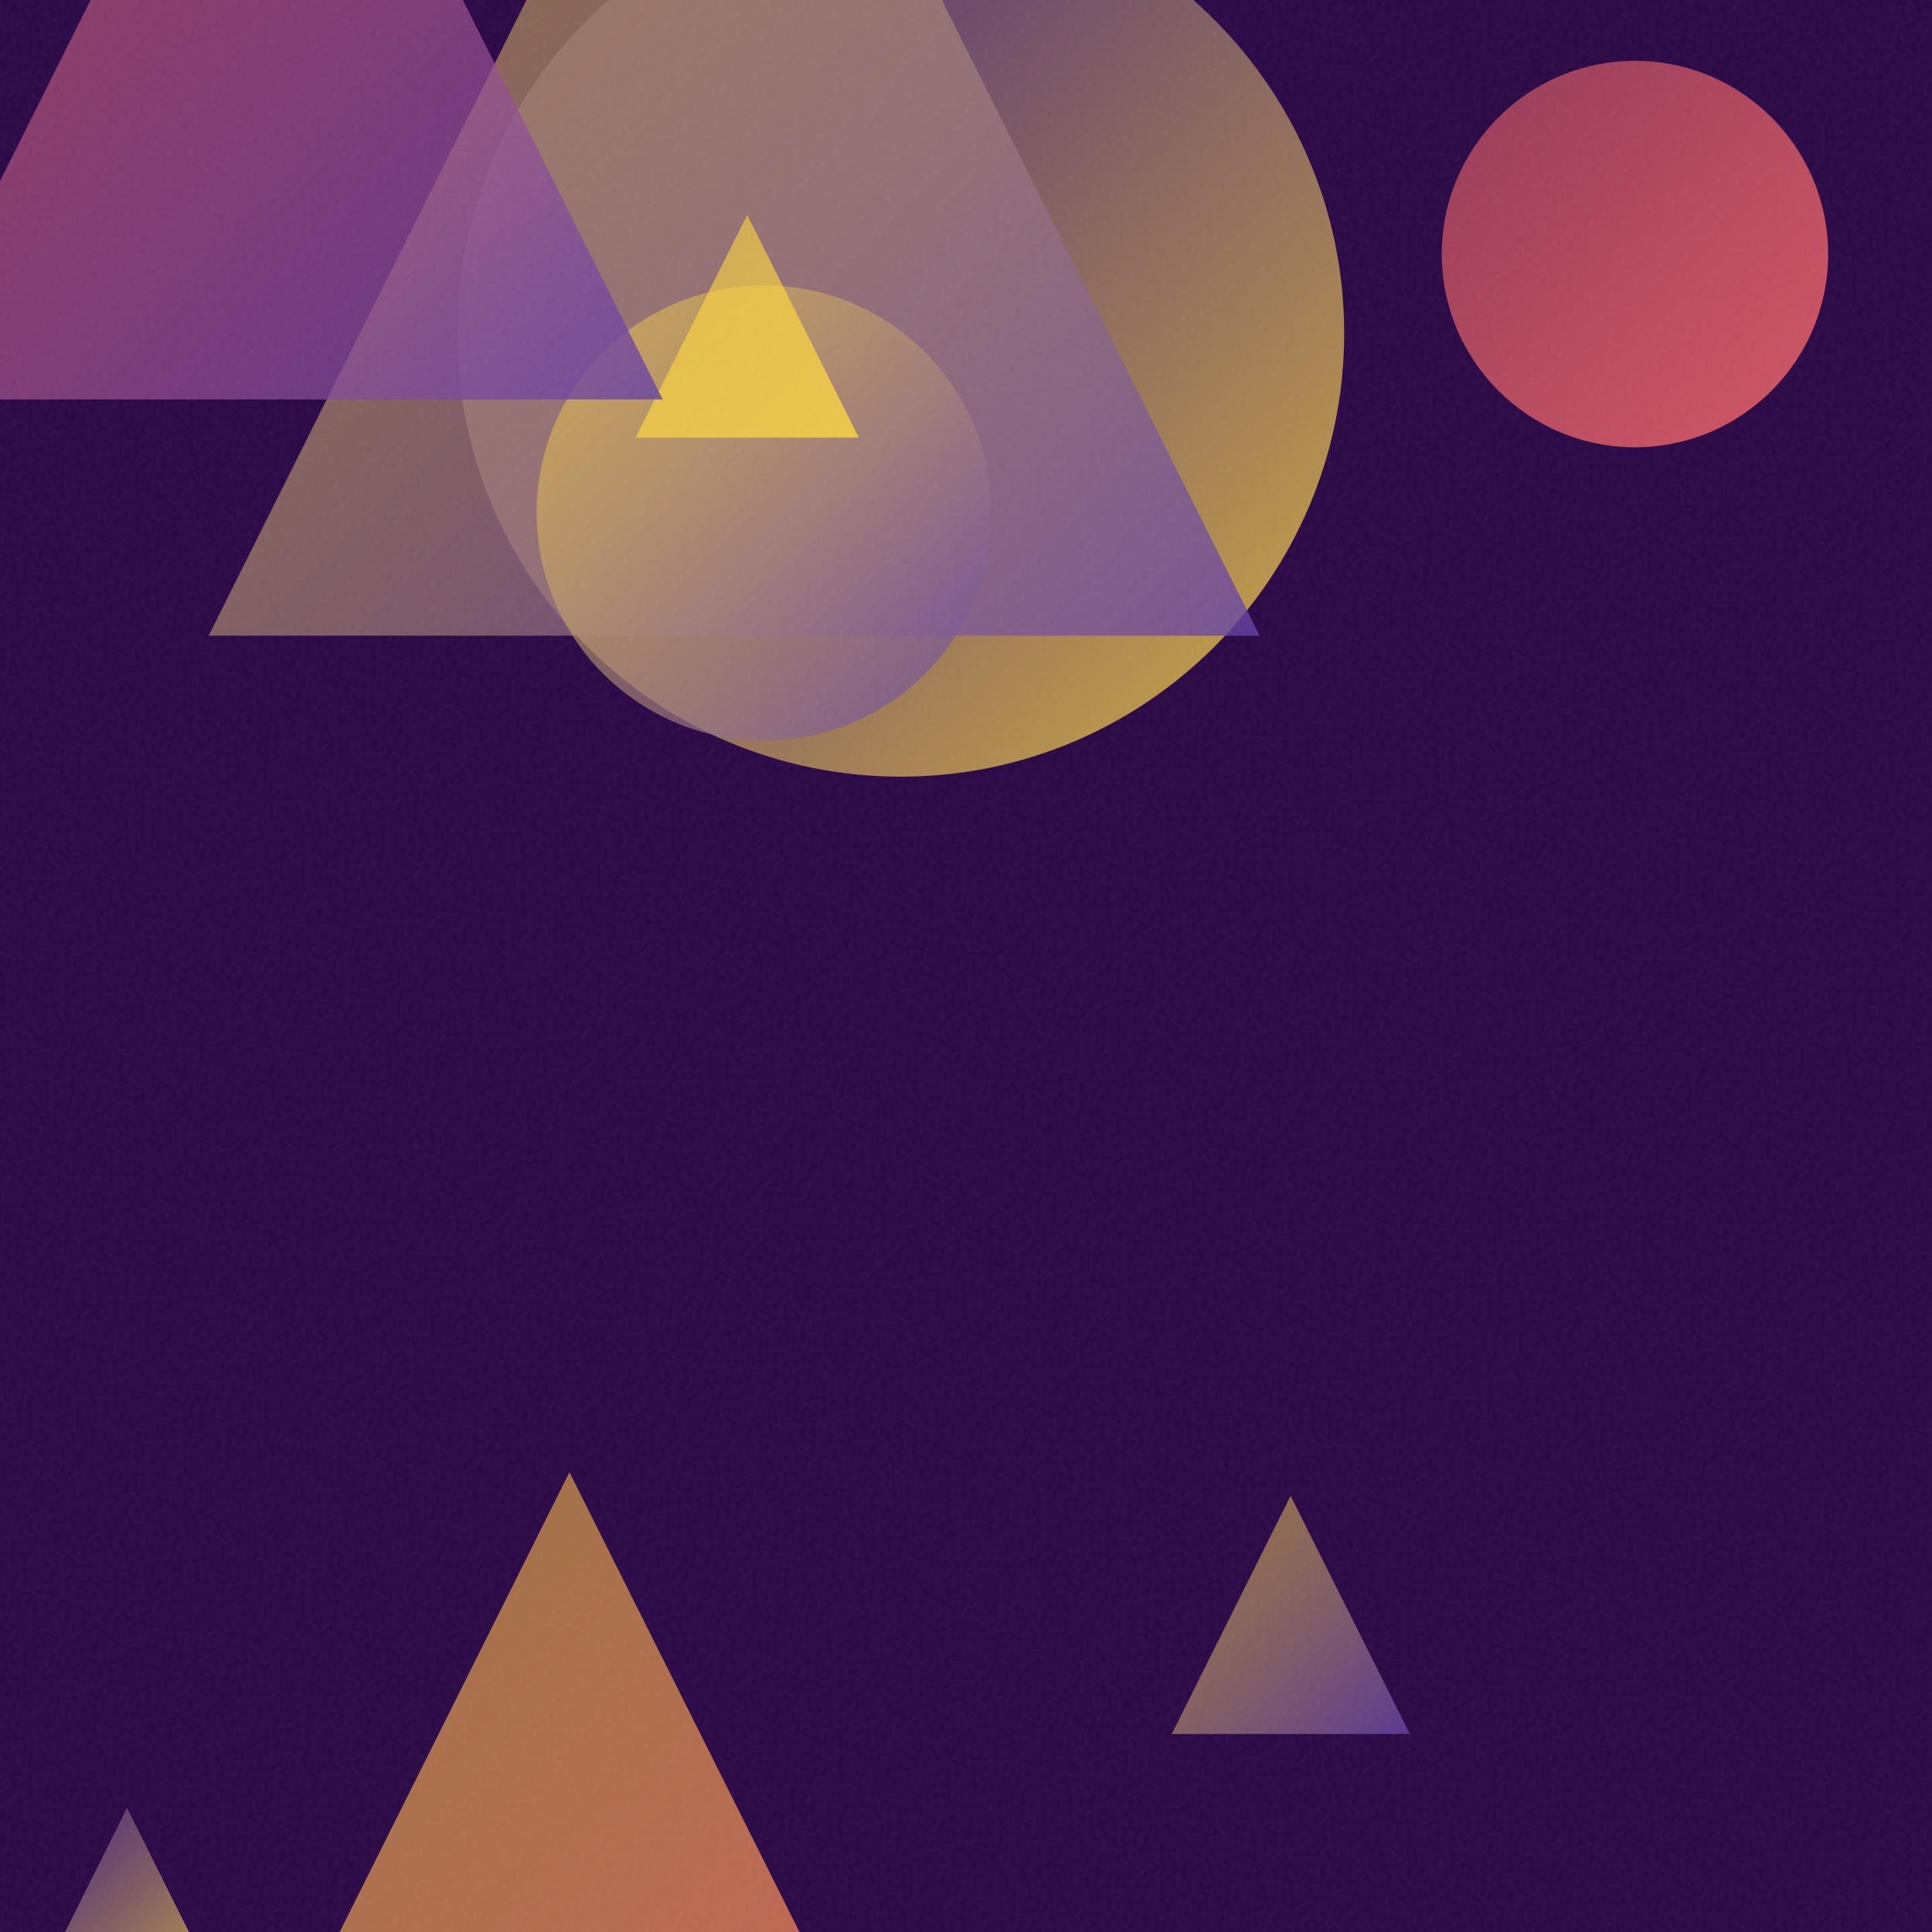
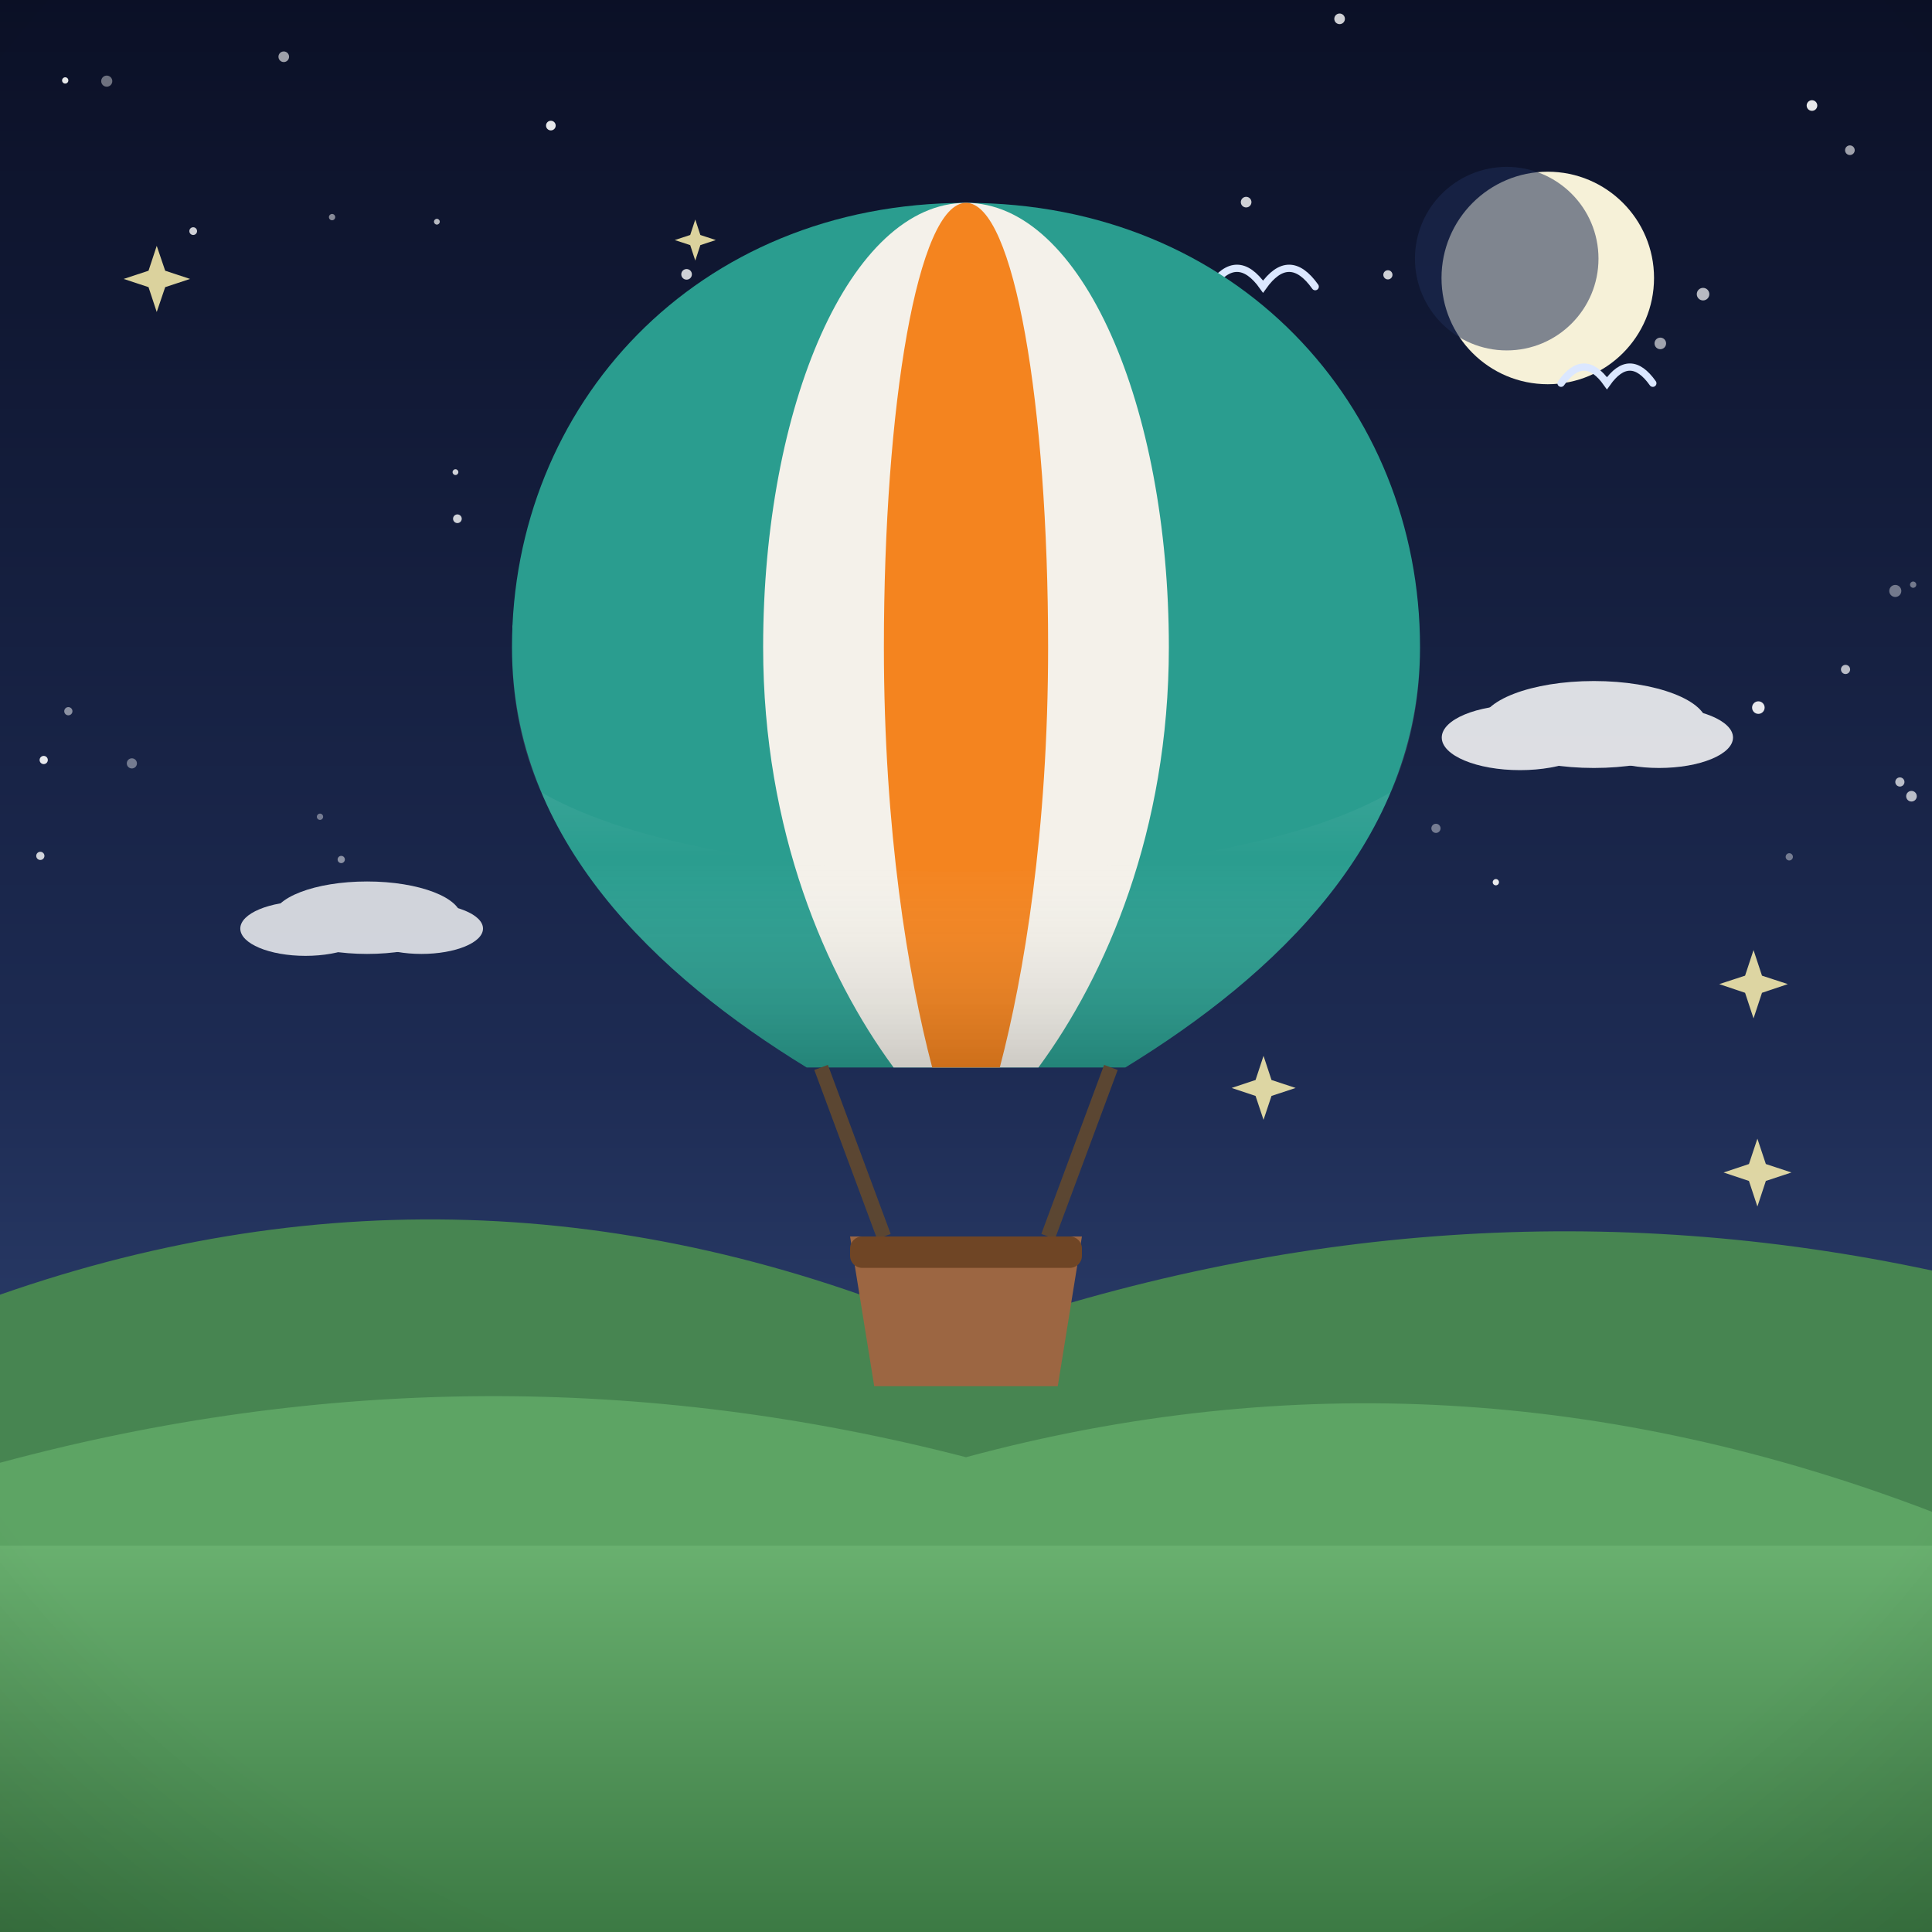
- <svg xmlns="http://www.w3.org/2000/svg" viewBox="0 0 400 400">
+ <svg xmlns="http://www.w3.org/2000/svg" viewBox="0 0 800 800">
  <defs>
-     <linearGradient id="g0" x1="94.6" y1="-22.8" x2="278.3" y2="160.9" gradientUnits="userSpaceOnUse">
-       <stop offset="0" stop-color="#6441A5" stop-opacity="0.5" />
-       <stop offset="1" stop-color="#FFD93D" stop-opacity="0.8" />
+     <linearGradient id="sky" x1="0" y1="0" x2="0" y2="1">
+       <stop offset="0" stop-color="#0b1026" />
+       <stop offset="0.55" stop-color="#1d2b53" />
+       <stop offset="1" stop-color="#415a8f" />
    </linearGradient>
-     <linearGradient id="g1" x1="43.2" y1="-86.0" x2="260.8" y2="131.6" gradientUnits="userSpaceOnUse">
-       <stop offset="0" stop-color="#FFD93D" stop-opacity="0.5" />
-       <stop offset="1" stop-color="#6441A5" stop-opacity="0.8" />
+     <radialGradient id="sunG" cx="0.38" cy="0.35" r="0.9">
+       <stop offset="0" stop-color="#fff3b0" />
+       <stop offset="1" stop-color="#ffb703" />
+     </radialGradient>
+     <linearGradient id="ground" x1="0" y1="0" x2="0" y2="1">
+       <stop offset="0" stop-color="#69b06f" />
+       <stop offset="1" stop-color="#3c7a44" />
    </linearGradient>
-     <linearGradient id="g2" x1="111.1" y1="59.1" x2="205.3" y2="153.3" gradientUnits="userSpaceOnUse">
-       <stop offset="0" stop-color="#FFD93D" stop-opacity="0.5" />
-       <stop offset="1" stop-color="#6441A5" stop-opacity="0.8" />
+     <linearGradient id="sea" x1="0" y1="0" x2="0" y2="1">
+       <stop offset="0" stop-color="#3d9bc4" />
+       <stop offset="1" stop-color="#1668a0" />
    </linearGradient>
-     <linearGradient id="g3" x1="298.5" y1="12.6" x2="378.6" y2="92.6" gradientUnits="userSpaceOnUse">
-       <stop offset="0" stop-color="#FF6B6B" stop-opacity="0.5" />
-       <stop offset="1" stop-color="#FF6B6B" stop-opacity="0.8" />
+     <linearGradient id="shade" x1="0" y1="0" x2="0" y2="1">
+       <stop offset="0" stop-color="#ffffff" stop-opacity="0.20" />
+       <stop offset="0.5" stop-color="#ffffff" stop-opacity="0" />
+       <stop offset="1" stop-color="#000000" stop-opacity="0.16" />
    </linearGradient>
-     <linearGradient id="g4" x1="5.4" y1="374.3" x2="47.2" y2="416.2" gradientUnits="userSpaceOnUse">
-       <stop offset="0" stop-color="#6441A5" stop-opacity="0.5" />
-       <stop offset="1" stop-color="#FFD93D" stop-opacity="0.8" />
-     </linearGradient>
-     <linearGradient id="g5" x1="131.6" y1="44.5" x2="177.8" y2="90.6" gradientUnits="userSpaceOnUse">
-       <stop offset="0" stop-color="#FFD93D" stop-opacity="0.5" />
-       <stop offset="1" stop-color="#FFD93D" stop-opacity="0.8" />
-     </linearGradient>
-     <linearGradient id="g6" x1="-22.6" y1="-77.1" x2="137.2" y2="82.7" gradientUnits="userSpaceOnUse">
-       <stop offset="0" stop-color="#FF6B6B" stop-opacity="0.5" />
-       <stop offset="1" stop-color="#6441A5" stop-opacity="0.8" />
-     </linearGradient>
-     <linearGradient id="g7" x1="242.6" y1="309.7" x2="291.9" y2="359.0" gradientUnits="userSpaceOnUse">
-       <stop offset="0" stop-color="#FFD93D" stop-opacity="0.5" />
-       <stop offset="1" stop-color="#6441A5" stop-opacity="0.8" />
-     </linearGradient>
-     <linearGradient id="g8" x1="27.2" y1="304.8" x2="208.7" y2="486.3" gradientUnits="userSpaceOnUse">
-       <stop offset="0" stop-color="#FFD93D" stop-opacity="0.5" />
-       <stop offset="1" stop-color="#FF6B6B" stop-opacity="0.8" />
-     </linearGradient>
-     <filter id="n">
-       <feTurbulence type="fractalNoise" baseFrequency="0.9" numOctaves="2" stitchTiles="stitch" />
-       <feColorMatrix type="saturate" values="0" />
-     </filter>
+     <radialGradient id="vig" cx="0.5" cy="0.42" r="0.85">
+       <stop offset="0.72" stop-color="#000000" stop-opacity="0" />
+       <stop offset="1" stop-color="#000000" stop-opacity="0.20" />
+     </radialGradient>
  </defs>
-   <rect width="400" height="400" fill="#2a0845" />
-   <circle cx="186.5" cy="69.0" r="91.8" fill="url(#g0)" />
-   <path d="M 152.0 -86.0 L 260.8 131.6 L 43.2 131.6 Z" fill="url(#g1)" />
-   <circle cx="158.2" cy="106.2" r="47.1" fill="url(#g2)" />
-   <circle cx="338.5" cy="52.6" r="40.0" fill="url(#g3)" />
-   <path d="M 26.3 374.3 L 47.2 416.2 L 5.4 416.2 Z" fill="url(#g4)" />
-   <path d="M 154.7 44.5 L 177.8 90.6 L 131.6 90.6 Z" fill="url(#g5)" />
-   <path d="M 57.3 -77.1 L 137.2 82.7 L -22.6 82.7 Z" fill="url(#g6)" />
-   <path d="M 267.2 309.7 L 291.9 359.0 L 242.6 359.0 Z" fill="url(#g7)" />
-   <path d="M 117.9 304.8 L 208.7 486.3 L 27.2 486.3 Z" fill="url(#g8)" />
-   <rect width="400" height="400" filter="url(#n)" opacity="0.05" />
+   <rect width="800" height="800" fill="url(#sky)" />
+   <circle cx="537.8" cy="316.2" r="2.1" fill="#ffffff" opacity="0.8" />
+   <circle cx="80" cy="95.7" r="1.6" fill="#ffffff" opacity="0.8" />
+   <circle cx="141.3" cy="355.9" r="1.5" fill="#ffffff" opacity="0.5" />
+   <circle cx="512.9" cy="273.1" r="1.8" fill="#ffffff" opacity="0.9" />
+   <circle cx="766" cy="62.2" r="2" fill="#ffffff" opacity="0.6" />
+   <circle cx="54.6" cy="316.1" r="2.1" fill="#ffffff" opacity="0.4" />
+   <circle cx="421.7" cy="328.7" r="1.6" fill="#ffffff" opacity="0.8" />
+   <circle cx="414.3" cy="306.6" r="2.2" fill="#ffffff" opacity="0.5" />
+   <circle cx="740.9" cy="354.8" r="1.5" fill="#ffffff" opacity="0.4" />
+   <circle cx="18.1" cy="314.7" r="1.7" fill="#ffffff" opacity="0.9" />
+   <circle cx="750.3" cy="43.7" r="2.2" fill="#ffffff" opacity="0.9" />
+   <circle cx="792.2" cy="242.1" r="1.3" fill="#ffffff" opacity="0.4" />
+   <circle cx="619.4" cy="365.3" r="1.3" fill="#ffffff" opacity="0.9" />
+   <circle cx="180.9" cy="91.8" r="1.2" fill="#ffffff" opacity="0.7" />
+   <circle cx="645.5" cy="79.4" r="1.6" fill="#ffffff" opacity="0.8" />
+   <circle cx="575.7" cy="223.8" r="2.4" fill="#ffffff" opacity="0.7" />
+   <circle cx="553.2" cy="233.1" r="2" fill="#ffffff" opacity="0.7" />
+   <circle cx="440.2" cy="203" r="2.4" fill="#ffffff" opacity="0.9" />
+   <circle cx="517.5" cy="363.2" r="1.4" fill="#ffffff" opacity="0.6" />
+   <circle cx="27" cy="33.3" r="1.3" fill="#ffffff" opacity="0.9" />
+   <circle cx="764.2" cy="277.2" r="1.9" fill="#ffffff" opacity="0.7" />
+   <circle cx="410.4" cy="330" r="2.3" fill="#ffffff" opacity="0.5" />
+   <circle cx="284.3" cy="113.6" r="2.2" fill="#ffffff" opacity="0.8" />
+   <circle cx="132.5" cy="338.2" r="1.3" fill="#ffffff" opacity="0.4" />
+   <circle cx="189.4" cy="214.8" r="1.8" fill="#ffffff" opacity="0.8" />
+   <circle cx="551.4" cy="207" r="2.4" fill="#ffffff" opacity="0.5" />
+   <circle cx="28.3" cy="294.5" r="1.7" fill="#ffffff" opacity="0.5" />
+   <circle cx="791.5" cy="329.7" r="2.2" fill="#ffffff" opacity="0.7" />
+   <circle cx="188.6" cy="195.5" r="1.2" fill="#ffffff" opacity="0.8" />
+   <circle cx="117.5" cy="23.5" r="2.2" fill="#ffffff" opacity="0.6" />
+   <circle cx="137.5" cy="89.9" r="1.3" fill="#ffffff" opacity="0.5" />
+   <circle cx="728.1" cy="293" r="2.6" fill="#ffffff" opacity="0.9" />
+   <circle cx="235.8" cy="219.8" r="1.5" fill="#ffffff" opacity="0.8" />
+   <circle cx="370.7" cy="302.6" r="1.7" fill="#ffffff" opacity="0.6" />
+   <circle cx="16.7" cy="354.4" r="1.7" fill="#ffffff" opacity="0.8" />
+   <circle cx="554.7" cy="7.8" r="2.2" fill="#ffffff" opacity="0.8" />
+   <circle cx="784.8" cy="244.7" r="2.5" fill="#ffffff" opacity="0.4" />
+   <circle cx="228.1" cy="52" r="2" fill="#ffffff" opacity="0.9" />
+   <circle cx="594.6" cy="343" r="1.9" fill="#ffffff" opacity="0.4" />
+   <circle cx="705.2" cy="121.8" r="2.6" fill="#ffffff" opacity="0.7" />
+   <circle cx="687.5" cy="142.2" r="2.4" fill="#ffffff" opacity="0.6" />
+   <circle cx="44.2" cy="33.6" r="2.3" fill="#ffffff" opacity="0.4" />
+   <circle cx="516" cy="83.7" r="2.2" fill="#ffffff" opacity="0.8" />
+   <circle cx="786.7" cy="323.8" r="1.9" fill="#ffffff" opacity="0.7" />
+   <circle cx="214.3" cy="259.8" r="2.1" fill="#ffffff" opacity="0.7" />
+   <circle cx="574.7" cy="113.8" r="1.9" fill="#ffffff" opacity="0.8" />
+   <circle cx="640.9" cy="115.1" r="44" fill="#f6f1d8" />
+   <circle cx="623.9" cy="107.1" r="38" fill="#1d2b53" opacity="0.55" />
+   <path d="M0 684 L0 536.1 Q 200 466.1 400 553.3 Q 600 483.3 800 526.1 L800 684 Z" fill="#478551" />
+   <path d="M0 730 L0 605.7 Q 200 551.7 400 603.4 Q 600 549.4 800 626 L800 730 Z" fill="#5da464" />
+   <rect y="640" width="800" height="160" fill="url(#ground)" />
+   <path d="M 501.4 118.7 Q 512.2 103.5 523 118.7 Q 533.8 103.5 544.6 118.7" fill="none" stroke="#dbe7ff" stroke-width="3" stroke-linecap="round" />
+   <path d="M 646.4 158.7 Q 655.9 145.3 665.4 158.7 Q 674.9 145.3 684.4 158.7" fill="none" stroke="#dbe7ff" stroke-width="3" stroke-linecap="round" />
+   <path d="M 349.5 104.2 Q 356.4 94.5 363.3 104.2 Q 370.3 94.5 377.2 104.2" fill="none" stroke="#dbe7ff" stroke-width="3" stroke-linecap="round" />
+   <path d="M 727.7 471.5 L 731.2 482 L 741.8 485.5 L 731.2 489 L 727.7 499.6 L 724.2 489 L 713.7 485.5 L 724.2 482 Z" fill="#fff3b0" opacity="0.85" />
+   <path d="M 523.2 437.2 L 526.5 447.2 L 536.5 450.5 L 526.5 453.8 L 523.2 463.7 L 519.9 453.8 L 510 450.5 L 519.9 447.2 Z" fill="#fff3b0" opacity="0.85" />
+   <path d="M 64.9 101.8 L 68.4 112.1 L 78.7 115.5 L 68.4 118.9 L 64.9 129.2 L 61.5 118.9 L 51.2 115.5 L 61.5 112.1 Z" fill="#fff3b0" opacity="0.85" />
+   <path d="M 287.9 90.9 L 290 97.3 L 296.4 99.4 L 290 101.5 L 287.9 107.9 L 285.8 101.5 L 279.4 99.4 L 285.8 97.3 Z" fill="#fff3b0" opacity="0.85" />
+   <path d="M 375.1 113.1 L 377.4 119.9 L 384.2 122.2 L 377.4 124.4 L 375.1 131.2 L 372.8 124.4 L 366 122.2 L 372.8 119.9 Z" fill="#fff3b0" opacity="0.85" />
+   <path d="M 726.1 393.4 L 729.6 404 L 740.3 407.5 L 729.6 411.1 L 726.1 421.7 L 722.6 411.1 L 711.9 407.5 L 722.6 404 Z" fill="#fff3b0" opacity="0.85" />
+   <g transform="translate(400 0) scale(-1 1) translate(-400 0)">
+     <path d="M400 84 C 512 84 588 168 588 268 C 588 348 528 404 466 442 L 334 442 C 272 404 212 348 212 268 C 212 168 288 84 400 84 Z" fill="#2a9d8f" />
+     <path d="M400 84 C 448 84 484 168 484 268 C 484 344 458 404 430 442 L 370 442 C 342 404 316 344 316 268 C 316 168 352 84 400 84 Z" fill="#f4f1ea" />
+     <path d="M400 84 C 420 84 434 168 434 268 C 434 344 424 404 414 442 L 386 442 C 376 404 366 344 366 268 C 366 168 380 84 400 84 Z" fill="#f4841f" />
+     <path d="M212 268 C 212 348 272 404 334 442 L 466 442 C 528 404 588 348 588 268 C 588 290 584 310 576 328 C 500 372 300 372 224 328 C 216 310 212 290 212 268 Z" fill="url(#shade)" />
+     <path d="M340 442 L 366 512 M460 442 L 434 512" stroke="#5b4632" stroke-width="6" />
+     <path d="M352 512 L 448 512 L 438 574 L 362 574 Z" fill="#9c6642" />
+     <rect x="352" y="512" width="96" height="13" rx="5" fill="#6f4525" />
+     <g fill="#ffffff" opacity="0.85">
+       <ellipse cx="140" cy="300" rx="46.8" ry="18" />
+       <ellipse cx="113" cy="305.4" rx="30.6" ry="12.6" />
+       <ellipse cx="170.6" cy="305.4" rx="32.4" ry="13.5" />
+     </g>
+     <g fill="#ffffff" opacity="0.8">
+       <ellipse cx="648" cy="380" rx="39" ry="15" />
+       <ellipse cx="625.5" cy="384.5" rx="25.5" ry="10.5" />
+       <ellipse cx="673.5" cy="384.5" rx="27" ry="11.3" />
+     </g>
+   </g>
+   <rect width="800" height="800" fill="url(#vig)" />
</svg>
